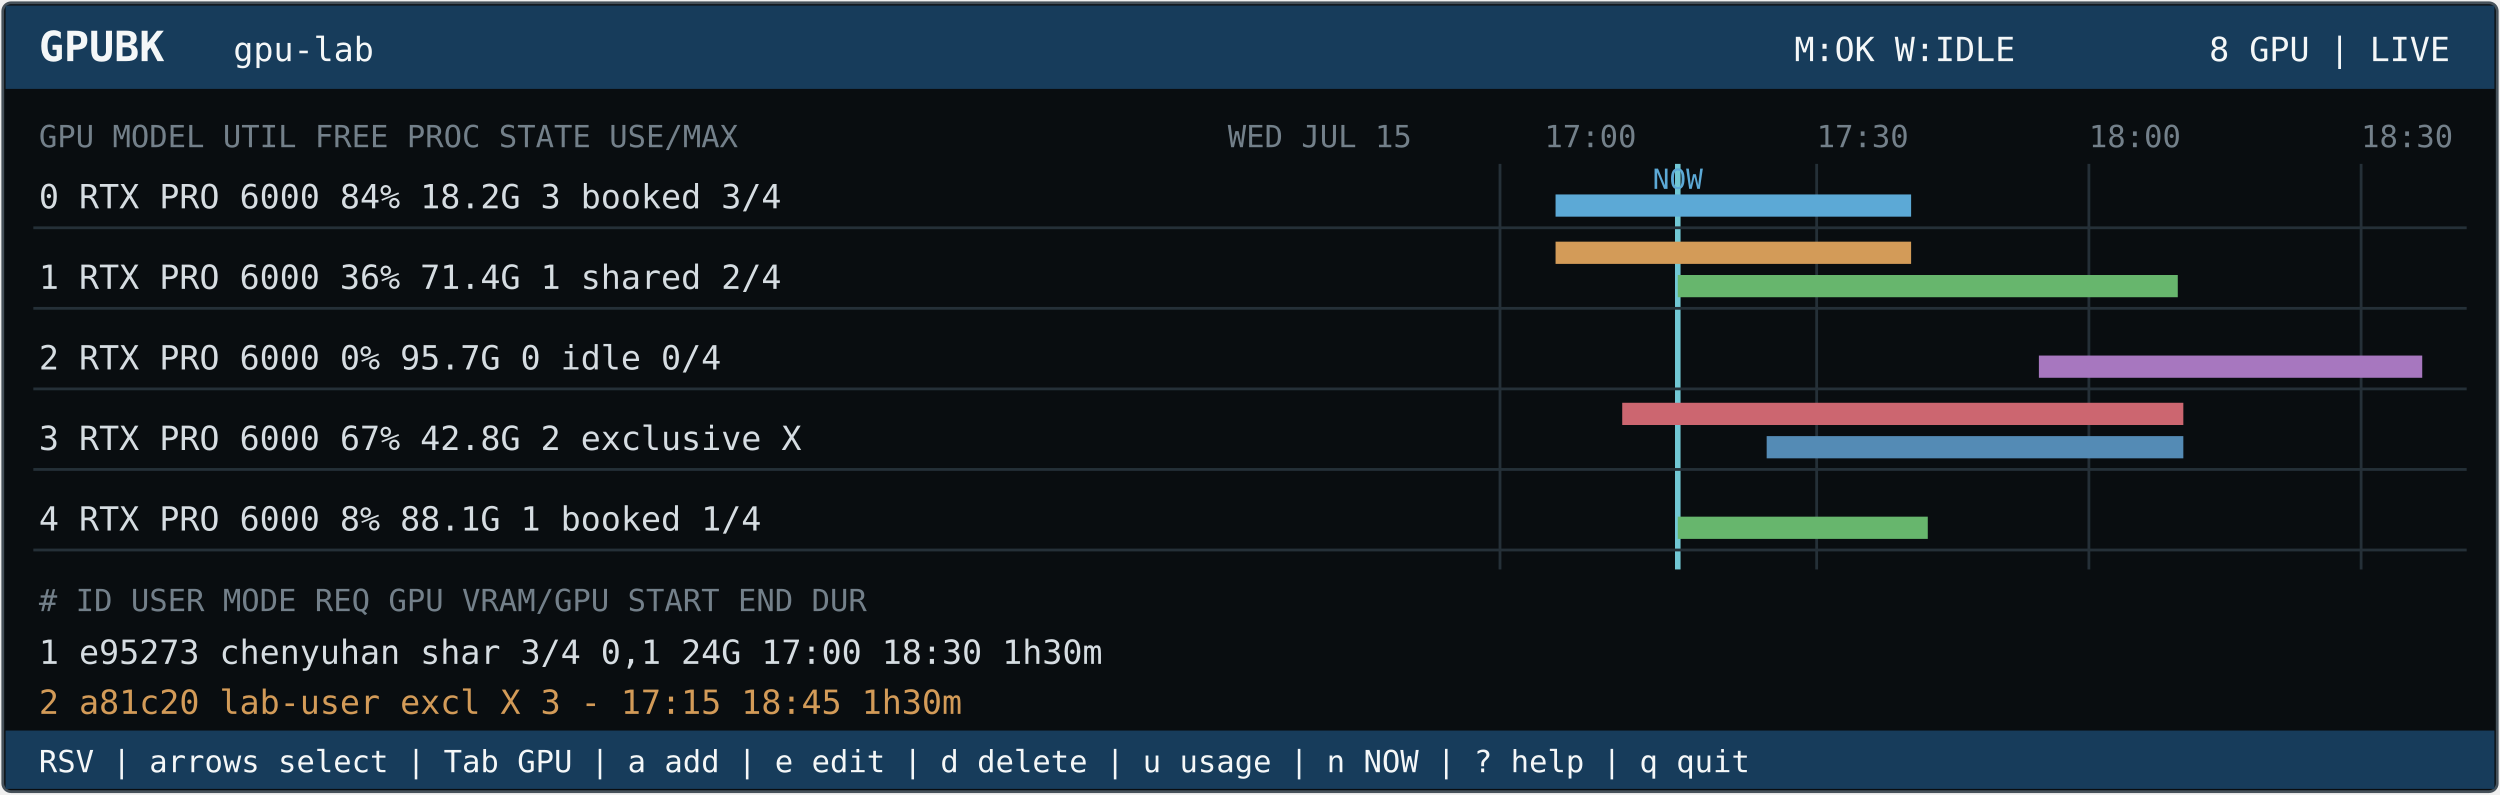
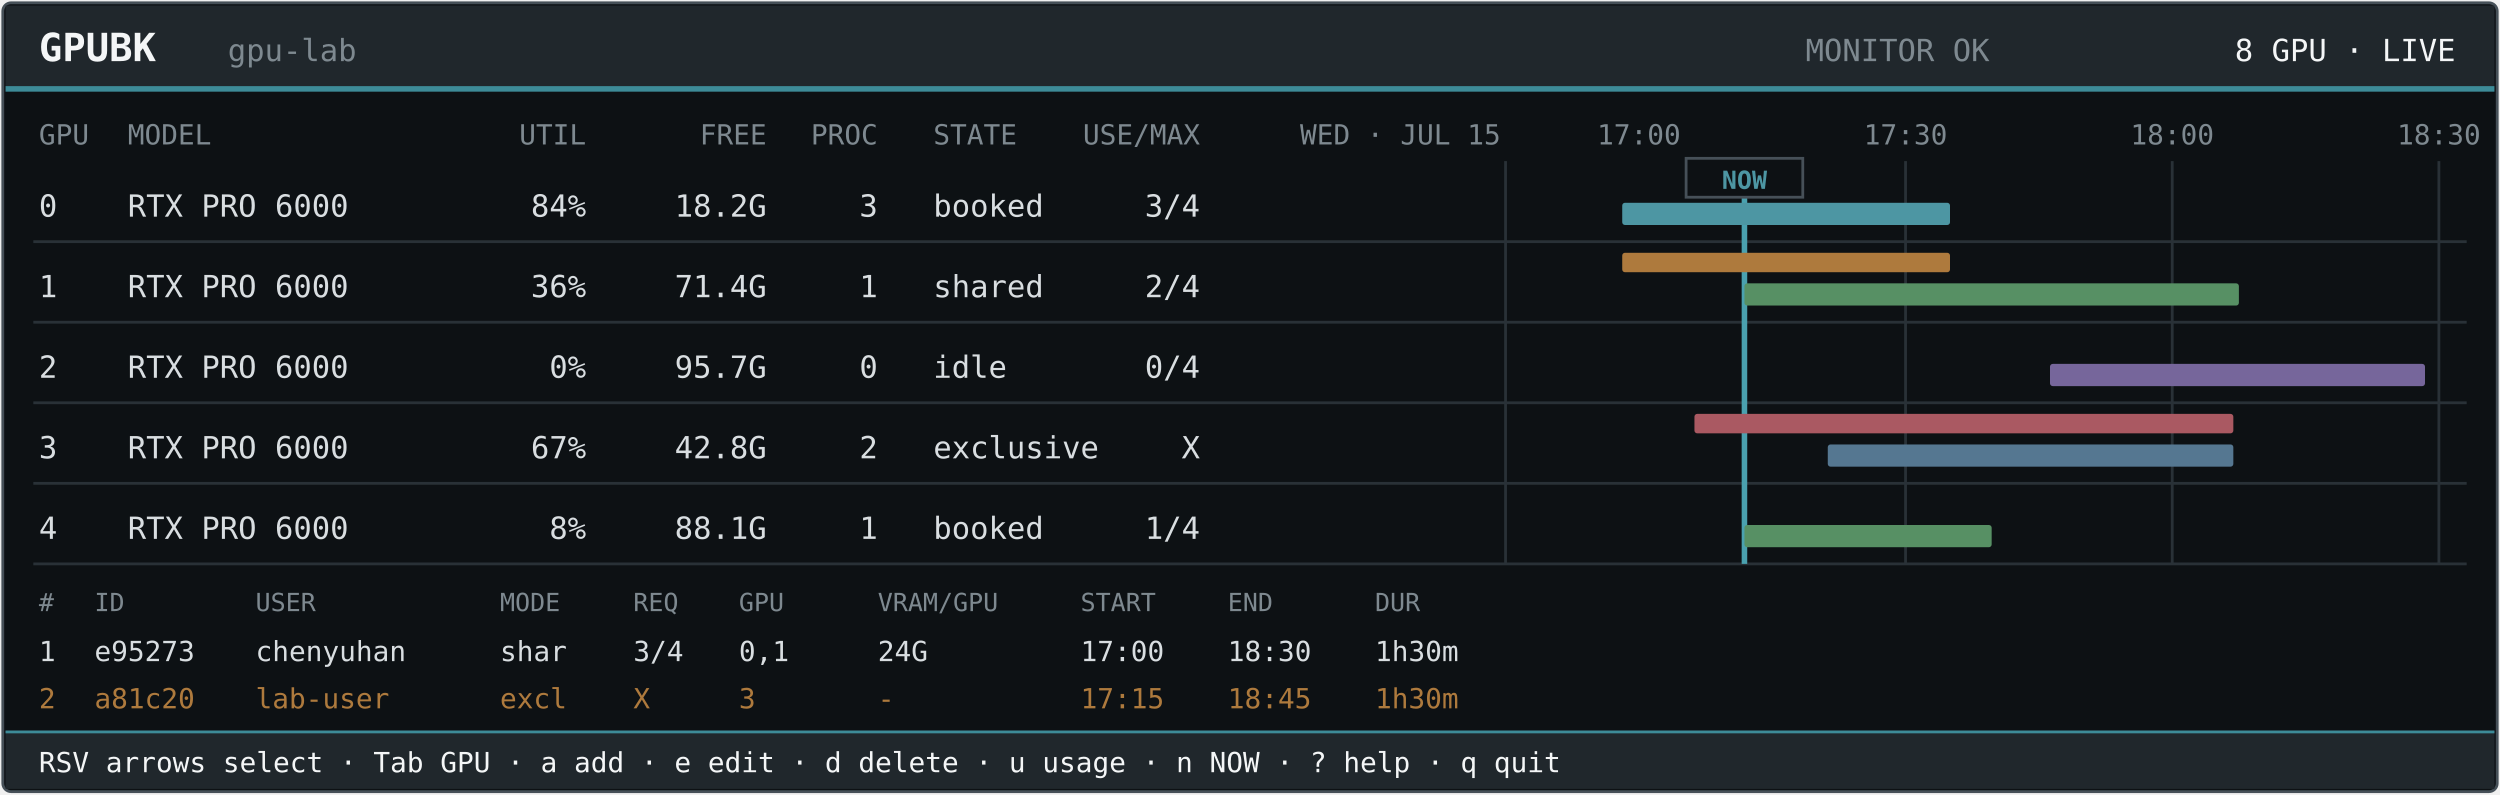
<svg xmlns="http://www.w3.org/2000/svg" width="900" height="286" viewBox="0 0 900 286" role="img" aria-labelledby="title desc">
  <style>
-     .shell { fill: #090d10; stroke: #46515a; }
-     .header { fill: #173c5b; }
-     .footer { fill: #173c5b; }
-     .fg { fill: #d6dde2; }
-     .hi { fill: #f4f7f8; }
-     .dim { fill: #73808a; }
-     .grid { stroke: #253038; }
-     .now { stroke: #71c7d4; }
-     .cyan { fill: #5ca9d6; }
-     .yellow { fill: #d39b58; }
-     .green { fill: #67b66d; }
-     .magenta { fill: #a777bf; }
-     .red { fill: #cc6670; }
-     .blue { fill: #548bb5; }
+     .shell { fill: #0d1114; stroke: #465058; }
+     .chrome { fill: #20272c; }
+     .accent-line { fill: #3d8b98; }
+     .fg { fill: #d9dee1; }
+     .bright { fill: #f4f6f7; }
+     .dim { fill: #7e8990; }
+     .rule { stroke: #293137; }
+     .now { stroke: #4aa1af; }
+     .teal { fill: #4d96a3; }
+     .amber { fill: #ae7a3d; }
+     .green { fill: #579064; }
+     .violet { fill: #76669b; }
+     .red { fill: #aa5962; }
+     .steel { fill: #557791; }
    text { font-family: ui-monospace, SFMono-Regular, Menlo, Consolas, monospace; }
    @media (prefers-color-scheme: light) {
-       .shell { fill: #f4f6f7; stroke: #68747c; }
-       .header, .footer { fill: #1f5278; }
-       .fg { fill: #26323a; }
-       .hi { fill: #ffffff; }
-       .dim { fill: #68747c; }
-       .grid { stroke: #cfd6da; }
-       .now { stroke: #167e91; }
-       .cyan { fill: #2478a7; }
-       .yellow { fill: #9b611d; }
-       .green { fill: #2f803b; }
-       .magenta { fill: #75438d; }
-       .red { fill: #a43d48; }
-       .blue { fill: #386f99; }
+       .shell { fill: #f7f8f8; stroke: #a8b0b5; }
+       .chrome { fill: #30383e; }
+       .accent-line { fill: #347e8a; }
+       .fg { fill: #263037; }
+       .bright { fill: #ffffff; }
+       .dim { fill: #6e7980; }
+       .rule { stroke: #d8dddf; }
+       .now { stroke: #248292; }
+       .teal { fill: #347f8c; }
+       .amber { fill: #986728; }
+       .green { fill: #417c4e; }
+       .violet { fill: #69578d; }
+       .red { fill: #984852; }
+       .steel { fill: #476b86; }
    }
  </style>
  <rect class="shell" x="1" y="1" width="898" height="284" rx="3" />
-   <rect class="header" x="2" y="2" width="896" height="30" />
-   <text class="hi" x="14" y="22" font-size="15" font-weight="700">GPUBK</text>
-   <text class="hi" x="84" y="22" font-size="12">gpu-lab</text>
-   <text class="hi" x="646" y="22" font-size="12">M:OK  W:IDLE</text>
-   <text class="hi" x="882" y="22" font-size="12" text-anchor="end">8 GPU | LIVE</text>
-   <text class="dim" x="14" y="53" font-size="11">GPU  MODEL          UTIL       FREE  PROC  STATE       USE/MAX</text>
-   <text class="dim" x="442" y="53" font-size="11">WED  JUL 15</text>
-   <text class="dim" x="556" y="53" font-size="11">17:00</text>
-   <text class="dim" x="654" y="53" font-size="11">17:30</text>
-   <text class="dim" x="752" y="53" font-size="11">18:00</text>
-   <text class="dim" x="850" y="53" font-size="11">18:30</text>
-   <line class="now" x1="604" y1="59" x2="604" y2="205" stroke-width="2" />
-   <text class="cyan" x="604" y="68" font-size="10" text-anchor="middle">NOW</text>
-   <g class="grid" stroke-width="1">
-     <line x1="12" y1="82" x2="888" y2="82" />
-     <line x1="12" y1="111" x2="888" y2="111" />
-     <line x1="12" y1="140" x2="888" y2="140" />
-     <line x1="12" y1="169" x2="888" y2="169" />
-     <line x1="12" y1="198" x2="888" y2="198" />
-     <line x1="540" y1="59" x2="540" y2="205" />
-     <line x1="654" y1="59" x2="654" y2="205" />
-     <line x1="752" y1="59" x2="752" y2="205" />
-     <line x1="850" y1="59" x2="850" y2="205" />
+   <rect class="chrome" x="2" y="2" width="896" height="29" />
+   <rect class="accent-line" x="2" y="31" width="896" height="2" />
+   <text class="bright" x="14" y="22" font-size="14" font-weight="700">GPUBK</text>
+   <text class="dim" x="82" y="22" font-size="11">gpu-lab</text>
+   <text class="dim" x="650" y="22" font-size="11">MONITOR OK</text>
+   <text class="bright" x="884" y="22" font-size="11" text-anchor="end">8 GPU  ·  LIVE</text>
+   <g class="dim" font-size="10">
+     <text x="14" y="52">GPU</text>
+     <text x="46" y="52">MODEL</text>
+     <text x="211" y="52" text-anchor="end">UTIL</text>
+     <text x="276" y="52" text-anchor="end">FREE</text>
+     <text x="316" y="52" text-anchor="end">PROC</text>
+     <text x="336" y="52">STATE</text>
+     <text x="432" y="52" text-anchor="end">USE/MAX</text>
  </g>
-   <g class="fg" font-size="12">
-     <text x="14" y="75">0    RTX PRO 6000    84%      18.2G     3  booked          3/4</text>
-     <text x="14" y="104">1    RTX PRO 6000    36%      71.4G     1  shared          2/4</text>
-     <text x="14" y="133">2    RTX PRO 6000     0%      95.7G     0  idle            0/4</text>
-     <text x="14" y="162">3    RTX PRO 6000    67%      42.8G     2  exclusive         X</text>
-     <text x="14" y="191">4    RTX PRO 6000     8%      88.1G     1  booked          1/4</text>
+   <g class="fg" font-size="11">
+     <text x="14" y="78">0</text>
+     <text x="46" y="78">RTX PRO 6000</text>
+     <text x="211" y="78" text-anchor="end">84%</text>
+     <text x="276" y="78" text-anchor="end">18.2G</text>
+     <text x="316" y="78" text-anchor="end">3</text>
+     <text x="336" y="78">booked</text>
+     <text x="432" y="78" text-anchor="end">3/4</text>
+     <text x="14" y="107">1</text>
+     <text x="46" y="107">RTX PRO 6000</text>
+     <text x="211" y="107" text-anchor="end">36%</text>
+     <text x="276" y="107" text-anchor="end">71.4G</text>
+     <text x="316" y="107" text-anchor="end">1</text>
+     <text x="336" y="107">shared</text>
+     <text x="432" y="107" text-anchor="end">2/4</text>
+     <text x="14" y="136">2</text>
+     <text x="46" y="136">RTX PRO 6000</text>
+     <text x="211" y="136" text-anchor="end">0%</text>
+     <text x="276" y="136" text-anchor="end">95.7G</text>
+     <text x="316" y="136" text-anchor="end">0</text>
+     <text x="336" y="136">idle</text>
+     <text x="432" y="136" text-anchor="end">0/4</text>
+     <text x="14" y="165">3</text>
+     <text x="46" y="165">RTX PRO 6000</text>
+     <text x="211" y="165" text-anchor="end">67%</text>
+     <text x="276" y="165" text-anchor="end">42.8G</text>
+     <text x="316" y="165" text-anchor="end">2</text>
+     <text x="336" y="165">exclusive</text>
+     <text x="432" y="165" text-anchor="end">X</text>
+     <text x="14" y="194">4</text>
+     <text x="46" y="194">RTX PRO 6000</text>
+     <text x="211" y="194" text-anchor="end">8%</text>
+     <text x="276" y="194" text-anchor="end">88.1G</text>
+     <text x="316" y="194" text-anchor="end">1</text>
+     <text x="336" y="194">booked</text>
+     <text x="432" y="194" text-anchor="end">1/4</text>
  </g>
-   <rect class="cyan" x="560" y="70" width="128" height="8" />
-   <rect class="yellow" x="560" y="87" width="128" height="8" />
-   <rect class="green" x="604" y="99" width="180" height="8" />
-   <rect class="magenta" x="734" y="128" width="138" height="8" />
-   <rect class="red" x="584" y="145" width="202" height="8" />
-   <rect class="blue" x="636" y="157" width="150" height="8" />
-   <rect class="green" x="604" y="186" width="90" height="8" />
-   <text class="dim" x="14" y="220" font-size="11">#  ID       USER          MODE  REQ   GPU        VRAM/GPU  START  END    DUR</text>
-   <text class="fg" x="14" y="239" font-size="12">1  e95273   chenyuhan     shar  3/4   0,1        24G       17:00  18:30  1h30m</text>
-   <text class="yellow" x="14" y="257" font-size="12">2  a81c20   lab-user      excl    X    3          -         17:15  18:45  1h30m</text>
-   <rect class="footer" x="2" y="263" width="896" height="21" />
-   <text class="hi" x="14" y="278" font-size="11">RSV | arrows select | Tab GPU | a add | e edit | d delete | u usage | n NOW | ? help | q quit</text>
+   <g class="dim" font-size="10">
+     <text x="468" y="52">WED · JUL 15</text>
+     <text x="590" y="52" text-anchor="middle">17:00</text>
+     <text x="686" y="52" text-anchor="middle">17:30</text>
+     <text x="782" y="52" text-anchor="middle">18:00</text>
+     <text x="878" y="52" text-anchor="middle">18:30</text>
+   </g>
+   <g class="rule" stroke-width="1">
+     <line x1="12" y1="87" x2="888" y2="87" />
+     <line x1="12" y1="116" x2="888" y2="116" />
+     <line x1="12" y1="145" x2="888" y2="145" />
+     <line x1="12" y1="174" x2="888" y2="174" />
+     <line x1="12" y1="203" x2="888" y2="203" />
+     <line x1="542" y1="58" x2="542" y2="203" />
+     <line x1="686" y1="58" x2="686" y2="203" />
+     <line x1="782" y1="58" x2="782" y2="203" />
+     <line x1="878" y1="58" x2="878" y2="203" />
+   </g>
+   <line class="now" x1="628" y1="58" x2="628" y2="203" stroke-width="2" />
+   <rect class="shell" x="607" y="57" width="42" height="14" />
+   <text class="teal" x="628" y="68" font-size="9" text-anchor="middle" font-weight="700">NOW</text>
+   <rect class="teal" x="584" y="73" width="118" height="8" rx="1" />
+   <rect class="amber" x="584" y="91" width="118" height="7" rx="1" />
+   <rect class="green" x="628" y="102" width="178" height="8" rx="1" />
+   <rect class="violet" x="738" y="131" width="135" height="8" rx="1" />
+   <rect class="red" x="610" y="149" width="194" height="7" rx="1" />
+   <rect class="steel" x="658" y="160" width="146" height="8" rx="1" />
+   <rect class="green" x="628" y="189" width="89" height="8" rx="1" />
+   <g class="dim" font-size="9">
+     <text x="14" y="220">#</text>
+     <text x="34" y="220">ID</text>
+     <text x="92" y="220">USER</text>
+     <text x="180" y="220">MODE</text>
+     <text x="228" y="220">REQ</text>
+     <text x="266" y="220">GPU</text>
+     <text x="316" y="220">VRAM/GPU</text>
+     <text x="389" y="220">START</text>
+     <text x="442" y="220">END</text>
+     <text x="495" y="220">DUR</text>
+   </g>
+   <g class="fg" font-size="10">
+     <text x="14" y="238">1</text>
+     <text x="34" y="238">e95273</text>
+     <text x="92" y="238">chenyuhan</text>
+     <text x="180" y="238">shar</text>
+     <text x="228" y="238">3/4</text>
+     <text x="266" y="238">0,1</text>
+     <text x="316" y="238">24G</text>
+     <text x="389" y="238">17:00</text>
+     <text x="442" y="238">18:30</text>
+     <text x="495" y="238">1h30m</text>
+   </g>
+   <g class="amber" font-size="10">
+     <text x="14" y="255">2</text>
+     <text x="34" y="255">a81c20</text>
+     <text x="92" y="255">lab-user</text>
+     <text x="180" y="255">excl</text>
+     <text x="228" y="255">X</text>
+     <text x="266" y="255">3</text>
+     <text x="316" y="255">-</text>
+     <text x="389" y="255">17:15</text>
+     <text x="442" y="255">18:45</text>
+     <text x="495" y="255">1h30m</text>
+   </g>
+   <rect class="chrome" x="2" y="263" width="896" height="21" />
+   <rect class="accent-line" x="2" y="263" width="896" height="1" />
+   <text class="bright" x="14" y="278" font-size="10">RSV  arrows select  ·  Tab GPU  ·  a add  ·  e edit  ·  d delete  ·  u usage  ·  n NOW  ·  ? help  ·  q quit</text>
</svg>
